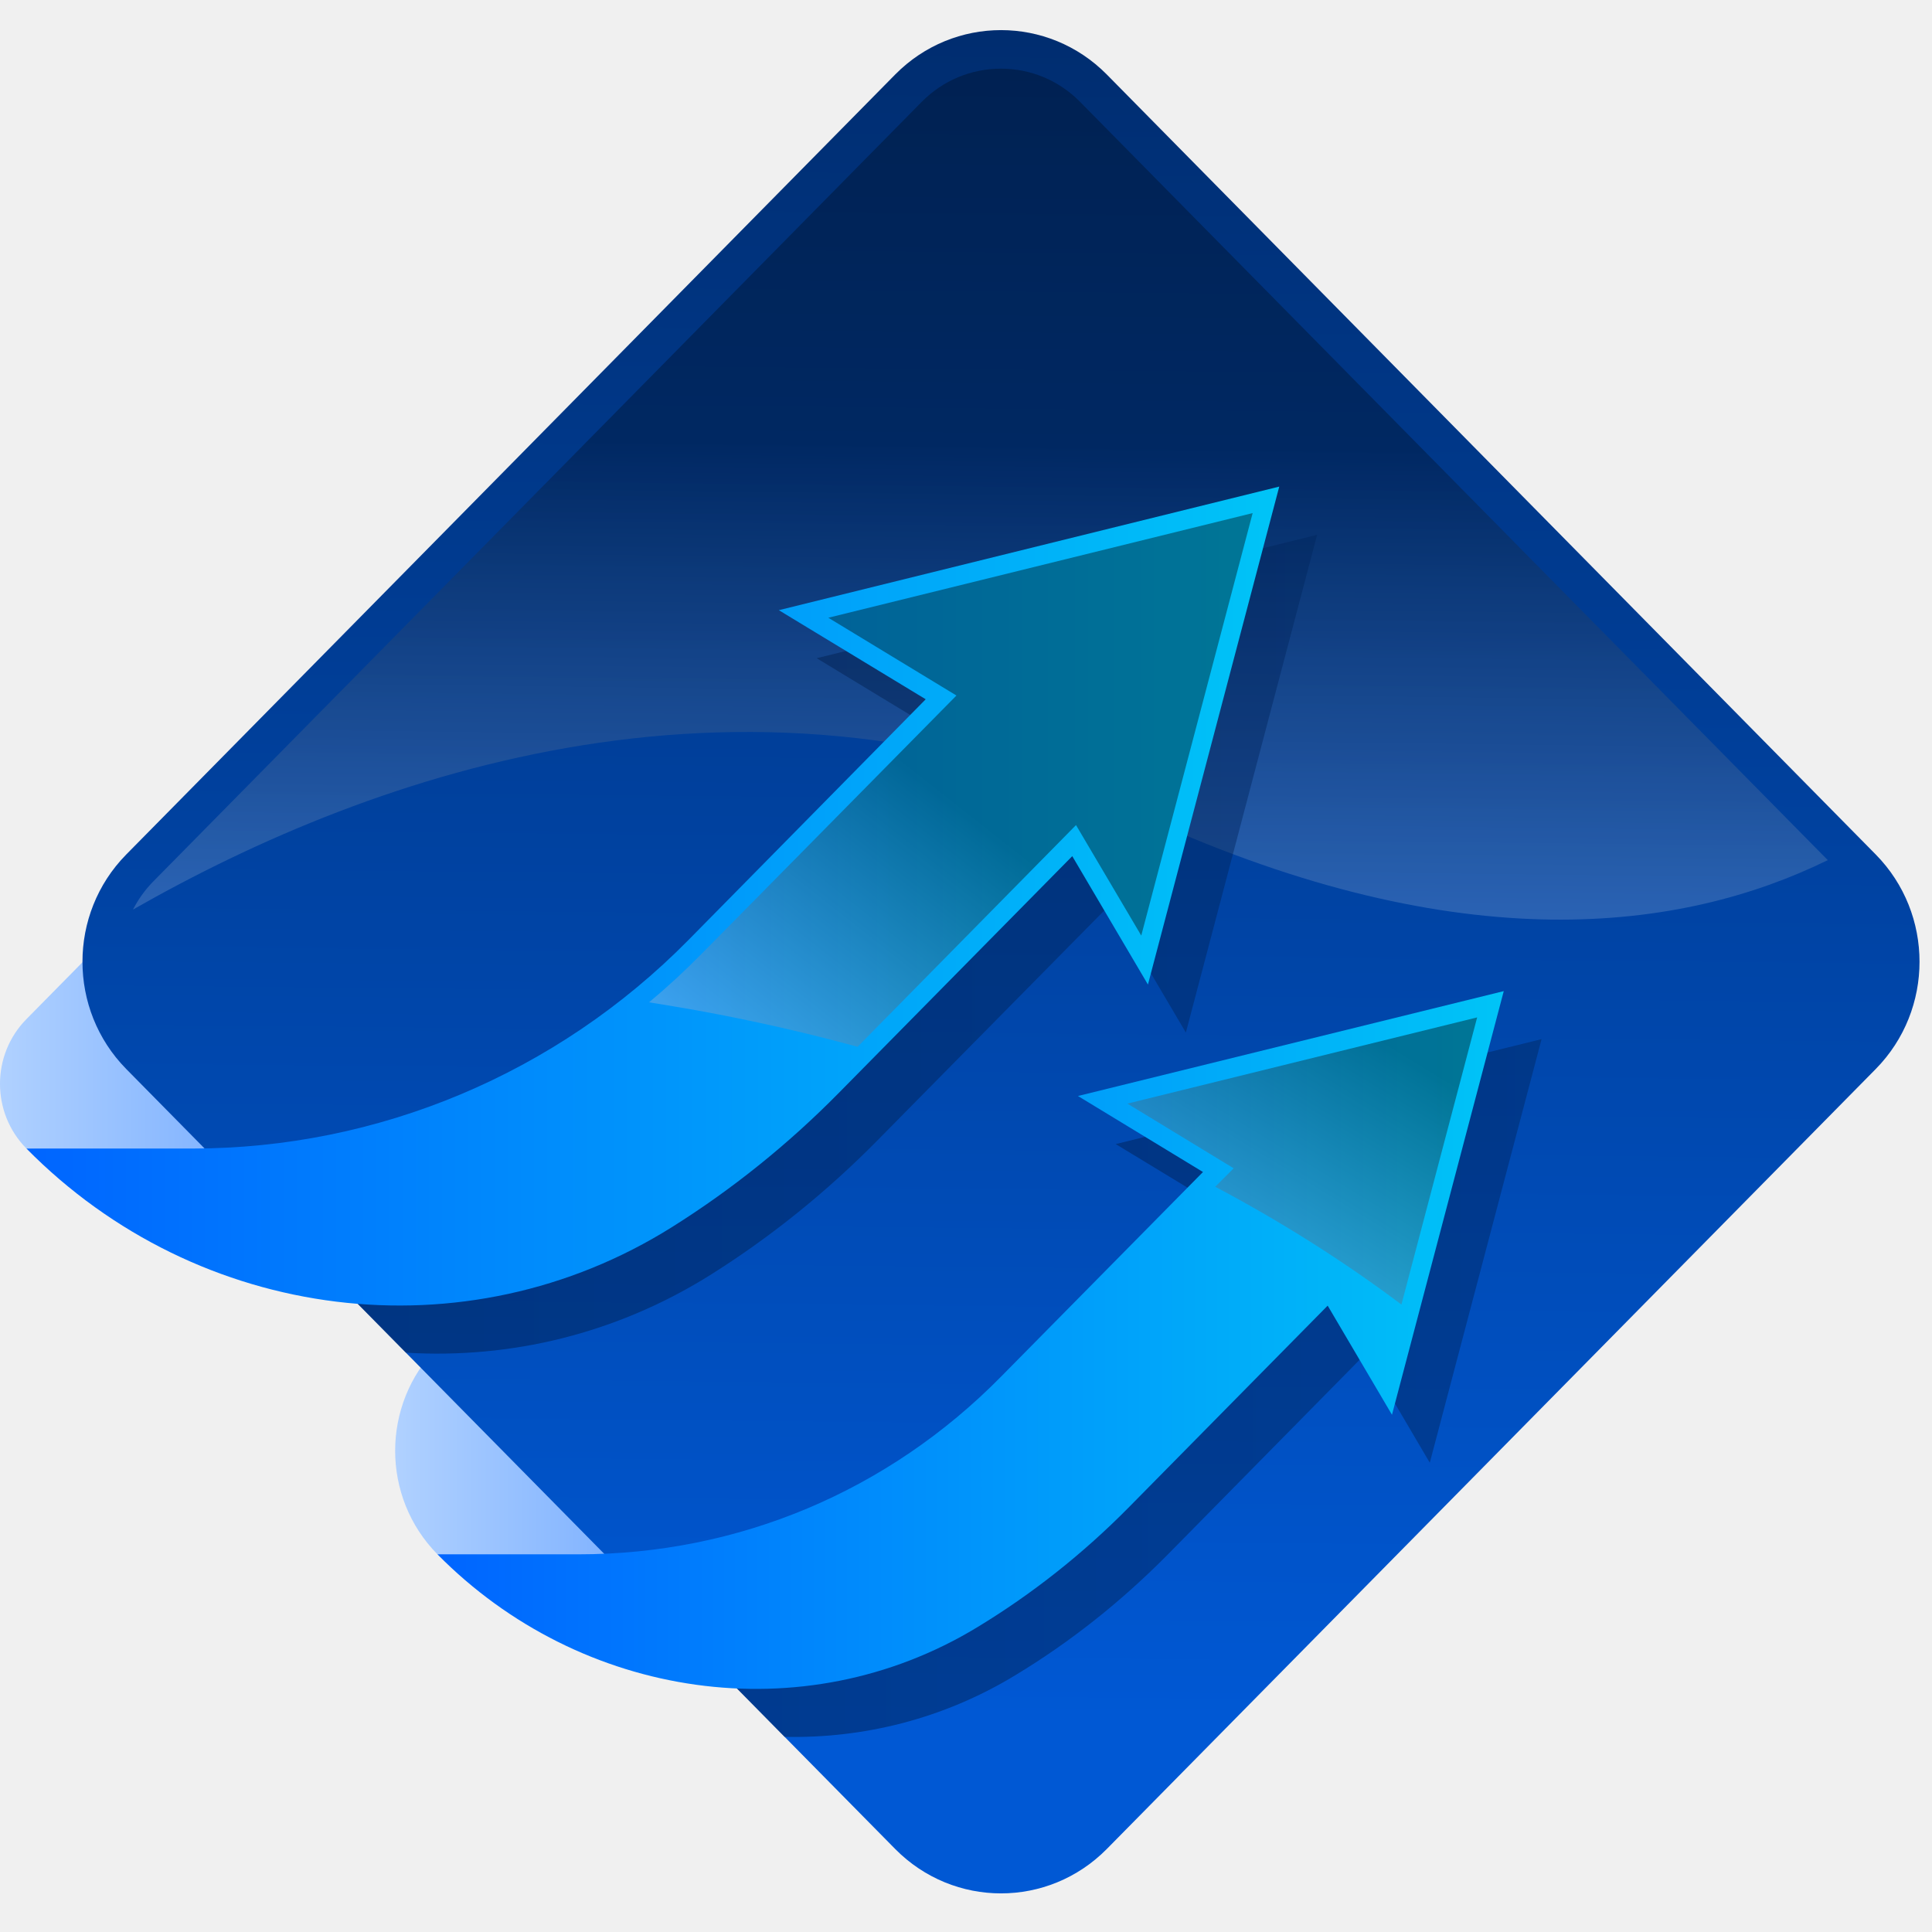
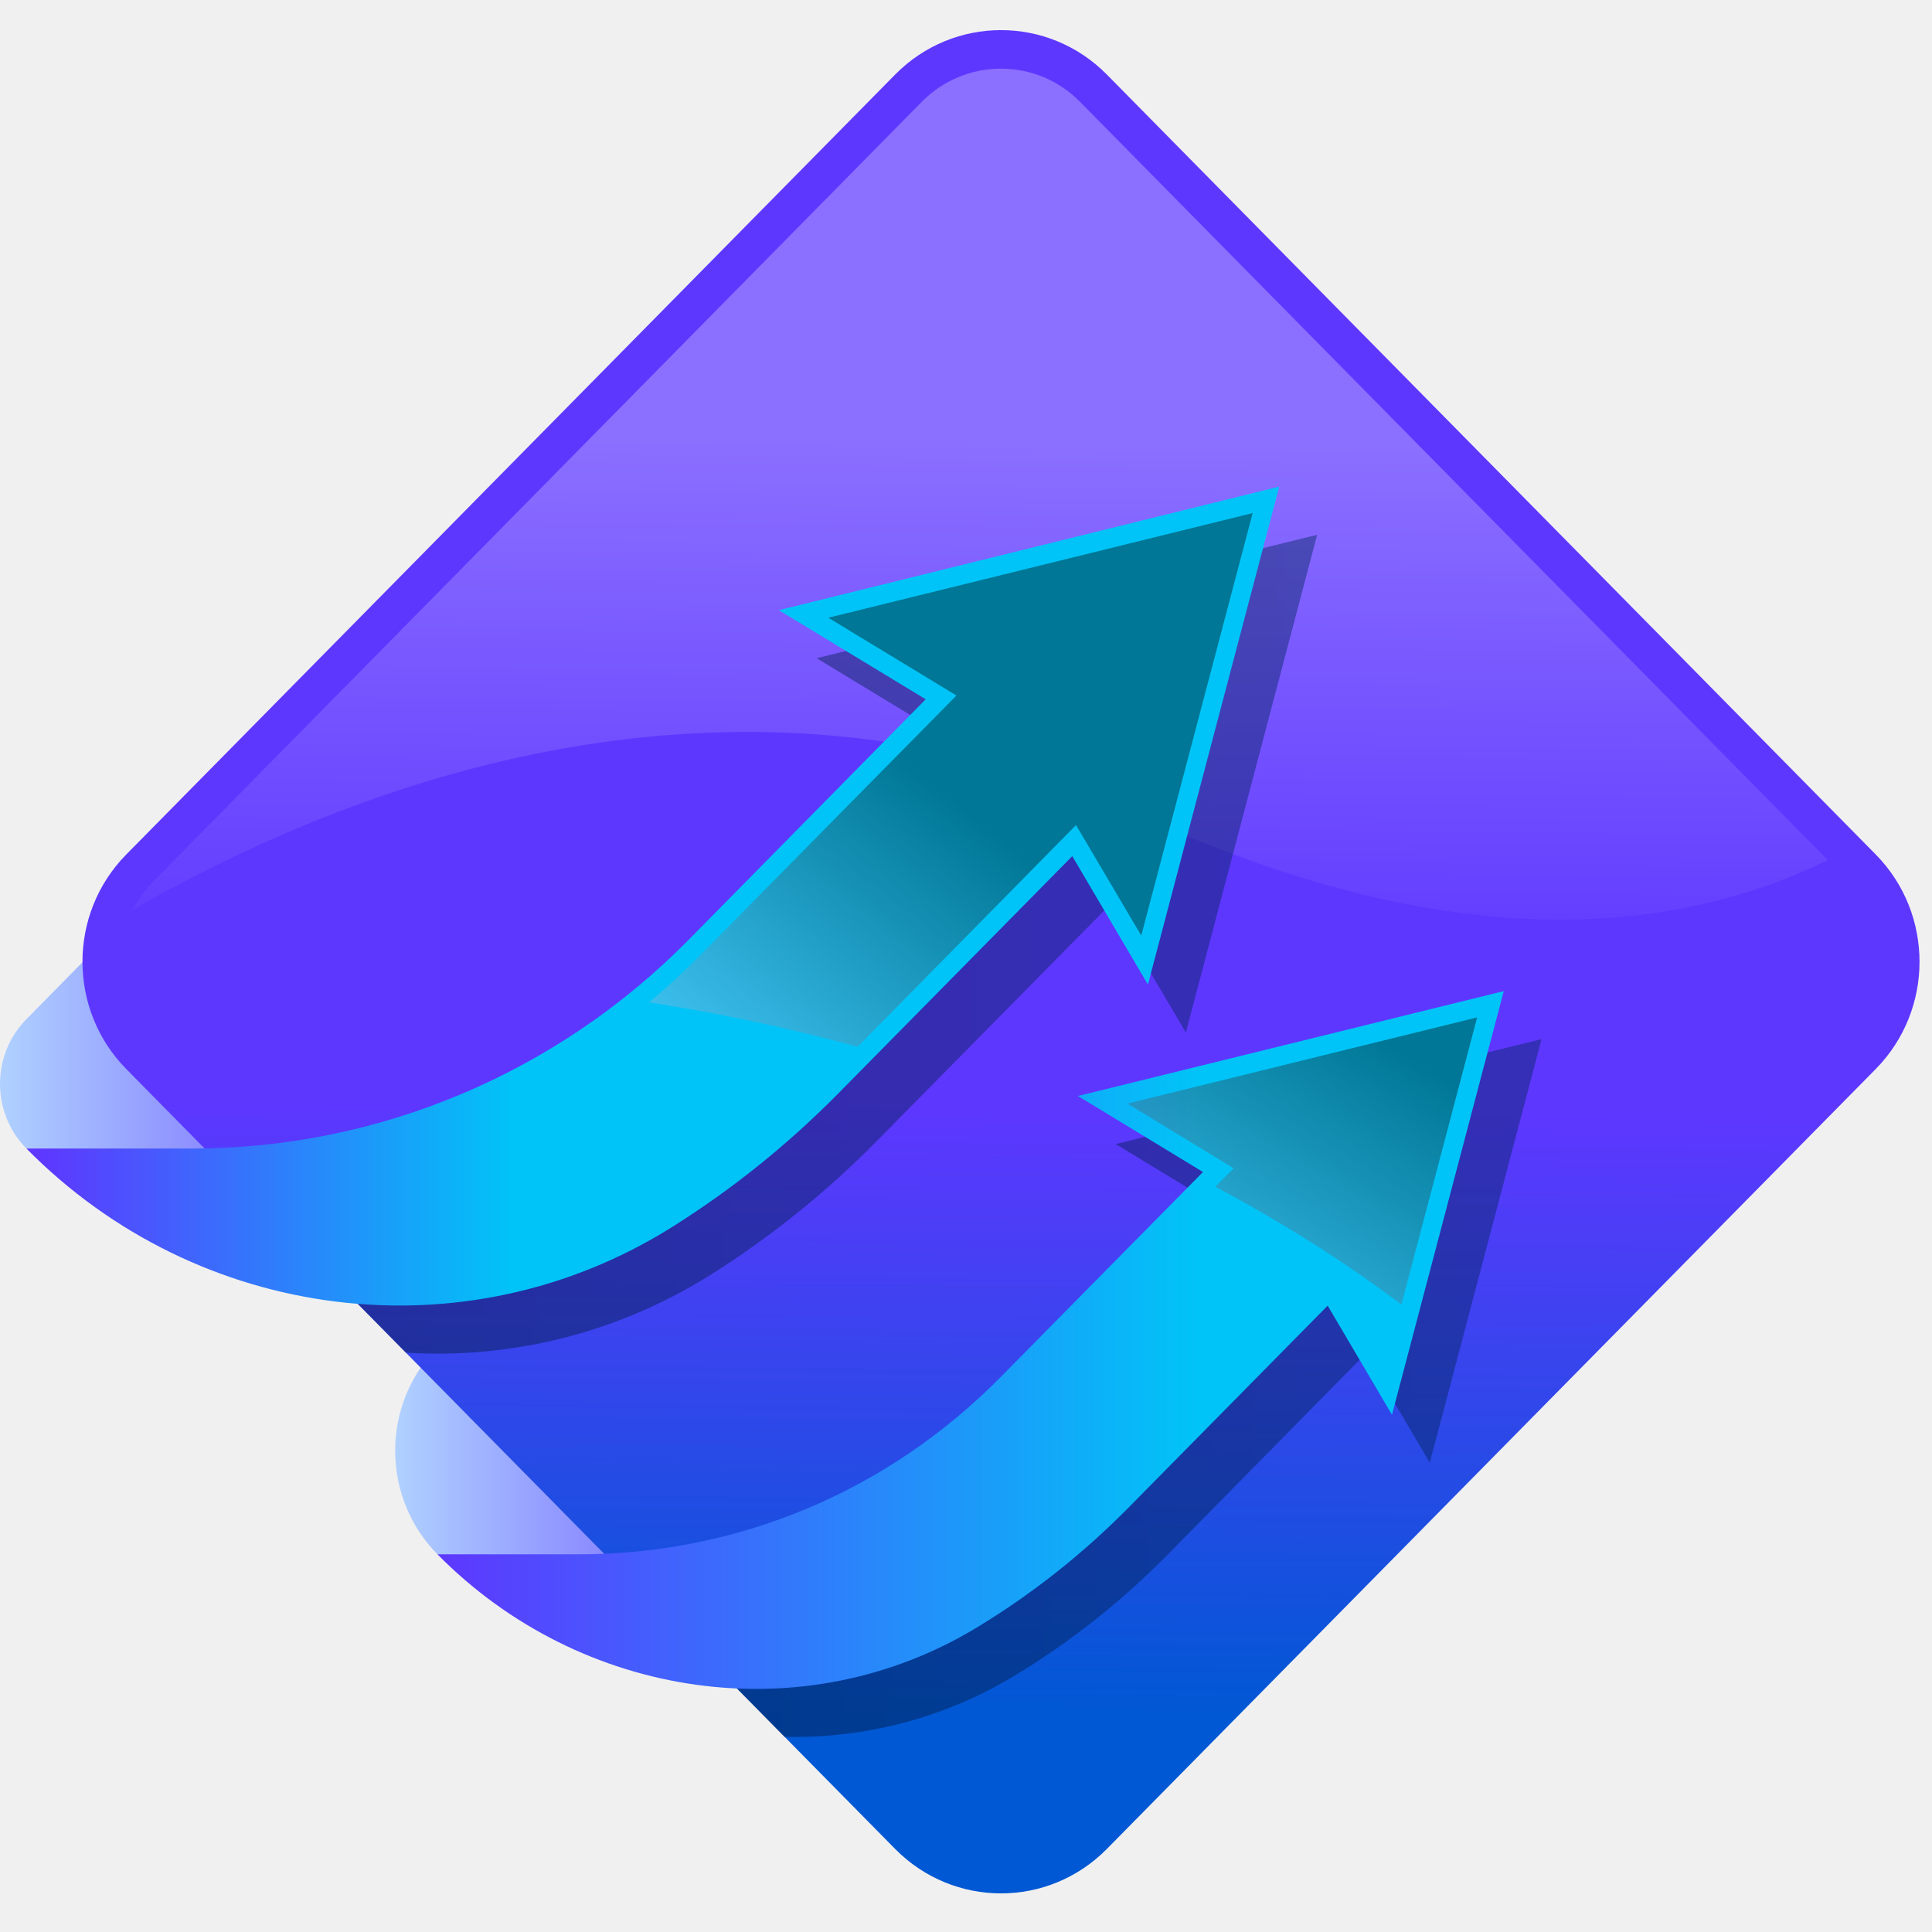
<svg xmlns="http://www.w3.org/2000/svg" width="35" height="35" viewBox="0 0 35 35" fill="none">
-   <path d="M7.925 28.158C6.903 27.122 6.903 25.443 7.925 24.407L9.749 22.557L15.297 28.349L11.826 29.25L7.925 28.158Z" fill="url(#paint0_linear_3363_47878)" />
-   <path d="M0.479 20.807C-0.16 20.16 -0.16 19.11 0.479 18.462L3.05 15.854L8.357 21.237L0.479 20.807Z" fill="url(#paint1_linear_3363_47878)" />
-   <path d="M33.982 19.365L20.049 33.498C18.99 34.568 17.278 34.568 16.219 33.498L2.286 19.365C1.23 18.291 1.23 16.555 2.286 15.481L16.219 1.348C17.278 0.278 18.99 0.278 20.049 1.348L33.982 15.481C35.038 16.555 35.038 18.291 33.982 19.365Z" fill="url(#paint2_linear_3363_47878)" />
-   <path opacity="0.28" d="M33.112 15.582C30.465 16.879 26.474 17.405 20.798 14.836C13.626 11.593 6.809 13.967 2.409 16.478C2.502 16.297 2.622 16.126 2.773 15.972L16.703 1.84C17.085 1.456 17.594 1.244 18.133 1.244C18.673 1.244 19.182 1.456 19.564 1.843L33.112 15.582Z" fill="url(#paint3_linear_3363_47878)" />
-   <g opacity="0.44">
-     <path d="M27.927 18.825L25.902 26.499L24.74 24.523L21.144 28.173C20.305 29.02 19.381 29.753 18.387 30.352C17.094 31.137 15.647 31.496 14.213 31.465L11.79 29.006C14.447 28.856 16.919 27.741 18.817 25.816L22.481 22.103L20.212 20.726L27.927 18.825Z" fill="url(#paint4_linear_3363_47878)" />
-     <path d="M23.861 9.689L21.483 18.706L20.114 16.384L15.889 20.666C14.964 21.604 13.947 22.42 12.864 23.1C11.165 24.163 9.244 24.621 7.353 24.505L4.558 21.67C7.789 21.569 10.866 20.227 13.159 17.901L17.456 13.539L14.795 11.924L23.861 9.689Z" fill="url(#paint5_linear_3363_47878)" />
-   </g>
-   <path d="M27.242 17.955L25.217 25.63L24.052 23.653L20.456 27.3C19.618 28.15 18.693 28.88 17.701 29.481C14.556 31.388 10.516 30.786 7.925 28.158H10.479C13.371 28.158 16.087 27.017 18.132 24.942L21.793 21.232L19.528 19.855L27.242 17.955Z" fill="url(#paint6_linear_3363_47878)" />
-   <path d="M23.175 8.815L20.796 17.836L19.425 15.51L15.199 19.796C14.275 20.734 13.26 21.548 12.175 22.229C8.437 24.576 3.587 23.96 0.479 20.807H3.48C6.852 20.807 10.086 19.448 12.471 17.03L16.77 12.668L14.109 11.054L23.175 8.815Z" fill="url(#paint7_linear_3363_47878)" />
-   <g opacity="0.5">
-     <path opacity="0.78" d="M26.76 18.431L25.388 23.633C24.367 22.866 23.239 22.148 22.015 21.499L22.349 21.165L20.424 19.993L26.76 18.431Z" fill="url(#paint8_linear_3363_47878)" />
-     <path opacity="0.78" d="M22.693 9.295L20.675 16.949L19.493 14.947L15.536 18.964C14.594 18.706 13.625 18.486 12.631 18.305C12.339 18.253 12.046 18.204 11.758 18.158C12.088 17.883 12.408 17.587 12.714 17.276L17.327 12.6L15.006 11.191L22.693 9.295Z" fill="url(#paint9_linear_3363_47878)" />
+   <g clip-path="url(#clip0_1_3)">
+     <path d="M7.925 28.158C6.903 27.122 6.903 25.443 7.925 24.407L9.749 22.557L15.297 28.349L11.826 29.25L7.925 28.158Z" fill="url(#paint0_linear_1_3)" />
+     <path d="M0.479 20.807C-0.16 20.16 -0.16 19.11 0.479 18.462L3.05 15.854L8.357 21.237L0.479 20.807Z" fill="url(#paint1_linear_1_3)" />
+     <path d="M33.982 19.365L20.049 33.498C18.99 34.568 17.278 34.568 16.219 33.498L2.286 19.365C1.23 18.291 1.23 16.555 2.286 15.481L16.219 1.348C17.278 0.278 18.99 0.278 20.049 1.348L33.982 15.481C35.038 16.555 35.038 18.291 33.982 19.365Z" fill="url(#paint2_linear_1_3)" />
+     <path opacity="0.28" d="M33.112 15.582C30.465 16.879 26.474 17.405 20.798 14.836C13.626 11.593 6.809 13.967 2.409 16.478C2.502 16.297 2.622 16.126 2.773 15.972L16.703 1.84C17.085 1.456 17.594 1.244 18.133 1.244C18.673 1.244 19.182 1.456 19.564 1.843L33.112 15.582Z" fill="url(#paint3_linear_1_3)" />
+     <g opacity="0.44">
+       <path d="M27.927 18.825L25.902 26.499L24.74 24.523L21.144 28.173C20.305 29.02 19.381 29.753 18.387 30.352C17.094 31.137 15.647 31.496 14.213 31.465L11.79 29.006C14.447 28.856 16.919 27.741 18.817 25.816L22.481 22.103L20.212 20.726L27.927 18.825Z" fill="url(#paint4_linear_1_3)" />
+       <path d="M23.861 9.689L21.483 18.706L20.114 16.384L15.889 20.666C14.964 21.604 13.947 22.42 12.864 23.1C11.165 24.163 9.244 24.621 7.353 24.505L4.558 21.67C7.789 21.569 10.866 20.227 13.159 17.901L17.456 13.539L14.795 11.924L23.861 9.689Z" fill="url(#paint5_linear_1_3)" />
+     </g>
+     <path d="M27.242 17.955L25.217 25.63L24.052 23.653L20.456 27.3C19.618 28.15 18.693 28.88 17.701 29.481C14.556 31.388 10.516 30.786 7.925 28.158H10.479C13.371 28.158 16.087 27.017 18.132 24.942L21.793 21.232L19.528 19.855L27.242 17.955Z" fill="url(#paint6_linear_1_3)" />
+     <path d="M23.175 8.815L20.796 17.836L19.425 15.51L15.199 19.796C14.275 20.734 13.26 21.548 12.175 22.229C8.437 24.576 3.587 23.96 0.479 20.807H3.48C6.852 20.807 10.086 19.448 12.471 17.03L16.77 12.668L14.109 11.054L23.175 8.815Z" fill="url(#paint7_linear_1_3)" />
+     <g opacity="0.5">
+       <path opacity="0.78" d="M26.76 18.431L25.388 23.633C24.367 22.866 23.239 22.148 22.015 21.499L22.349 21.165L20.424 19.993L26.76 18.431Z" fill="url(#paint8_linear_1_3)" />
+       <path opacity="0.78" d="M22.693 9.295L20.675 16.949L19.493 14.947L15.536 18.964C14.594 18.706 13.625 18.486 12.631 18.305C12.339 18.253 12.046 18.204 11.758 18.158C12.088 17.883 12.408 17.587 12.714 17.276L17.327 12.6L15.006 11.191L22.693 9.295Z" fill="url(#paint9_linear_1_3)" />
+     </g>
  </g>
  <defs>
-     <linearGradient id="paint0_linear_3363_47878" x1="7.159" y1="25.903" x2="15.297" y2="25.903" gradientUnits="userSpaceOnUse">
+     <linearGradient id="paint0_linear_1_3" x1="7.159" y1="25.903" x2="15.297" y2="25.903" gradientUnits="userSpaceOnUse">
      <stop stop-color="#B0D1FF" />
-       <stop offset="1" stop-color="#4F93FF" />
+       <stop offset="1" stop-color="#5E37FF" />
    </linearGradient>
-     <linearGradient id="paint1_linear_3363_47878" x1="-0" y1="18.545" x2="8.357" y2="18.545" gradientUnits="userSpaceOnUse">
+     <linearGradient id="paint1_linear_1_3" x1="-0" y1="18.545" x2="8.357" y2="18.545" gradientUnits="userSpaceOnUse">
      <stop stop-color="#B0D1FF" />
-       <stop offset="1" stop-color="#4F93FF" />
+       <stop offset="1" stop-color="#5E37FF" />
    </linearGradient>
-     <linearGradient id="paint2_linear_3363_47878" x1="18.006" y1="31.096" x2="18.36" y2="-5.689" gradientUnits="userSpaceOnUse">
+     <linearGradient id="paint2_linear_1_3" x1="18.006" y1="31.096" x2="18.36" y2="-5.689" gradientUnits="userSpaceOnUse">
      <stop stop-color="#0058D4" />
+       <stop offset="0.3" stop-color="#5E37FF" />
+     </linearGradient>
+     <linearGradient id="paint3_linear_1_3" x1="17.854" y1="8.043" x2="17.736" y2="17.864" gradientUnits="userSpaceOnUse">
+       <stop stop-color="white" />
+       <stop offset="1" stop-color="#5E37FF" />
+     </linearGradient>
+     <linearGradient id="paint4_linear_1_3" x1="11.79" y1="25.146" x2="27.927" y2="25.146" gradientUnits="userSpaceOnUse">
+       <stop stop-color="#001334" />
      <stop offset="1" stop-color="#00245B" />
    </linearGradient>
-     <linearGradient id="paint3_linear_3363_47878" x1="17.854" y1="8.043" x2="17.736" y2="17.864" gradientUnits="userSpaceOnUse">
+     <linearGradient id="paint5_linear_1_3" x1="4.558" y1="17.106" x2="23.861" y2="17.106" gradientUnits="userSpaceOnUse">
+       <stop stop-color="#001334" />
+       <stop offset="1" stop-color="#00245B" />
+     </linearGradient>
+     <linearGradient id="paint6_linear_1_3" x1="7.925" y1="24.275" x2="27.242" y2="24.275" gradientUnits="userSpaceOnUse">
+       <stop stop-color="#5E37FF" />
+       <stop offset="0.715" stop-color="#00C4F7" />
+     </linearGradient>
+     <linearGradient id="paint7_linear_1_3" x1="0.479" y1="16.233" x2="23.175" y2="16.233" gradientUnits="userSpaceOnUse">
+       <stop offset="0.01" stop-color="#5E37FF" />
+       <stop offset="0.39" stop-color="#00C4F7" />
+     </linearGradient>
+     <linearGradient id="paint8_linear_1_3" x1="24.758" y1="18.693" x2="20.955" y2="24.921" gradientUnits="userSpaceOnUse">
      <stop />
      <stop offset="1" stop-color="#B0D1FF" />
    </linearGradient>
-     <linearGradient id="paint4_linear_3363_47878" x1="11.79" y1="25.146" x2="27.927" y2="25.146" gradientUnits="userSpaceOnUse">
-       <stop stop-color="#001334" />
-       <stop offset="1" stop-color="#00245B" />
-     </linearGradient>
-     <linearGradient id="paint5_linear_3363_47878" x1="4.558" y1="17.106" x2="23.861" y2="17.106" gradientUnits="userSpaceOnUse">
-       <stop stop-color="#001334" />
-       <stop offset="1" stop-color="#00245B" />
-     </linearGradient>
-     <linearGradient id="paint6_linear_3363_47878" x1="7.925" y1="24.275" x2="27.242" y2="24.275" gradientUnits="userSpaceOnUse">
-       <stop stop-color="#0065FF" />
-       <stop offset="1" stop-color="#00C4F7" />
-     </linearGradient>
-     <linearGradient id="paint7_linear_3363_47878" x1="0.479" y1="16.233" x2="23.175" y2="16.233" gradientUnits="userSpaceOnUse">
-       <stop stop-color="#0065FF" />
-       <stop offset="1" stop-color="#00C4F7" />
-     </linearGradient>
-     <linearGradient id="paint8_linear_3363_47878" x1="24.758" y1="18.693" x2="20.955" y2="24.921" gradientUnits="userSpaceOnUse">
+     <linearGradient id="paint9_linear_1_3" x1="17.413" y1="14.629" x2="12.923" y2="20.32" gradientUnits="userSpaceOnUse">
      <stop />
      <stop offset="1" stop-color="#B0D1FF" />
    </linearGradient>
-     <linearGradient id="paint9_linear_3363_47878" x1="17.413" y1="14.629" x2="12.923" y2="20.32" gradientUnits="userSpaceOnUse">
-       <stop />
-       <stop offset="1" stop-color="#B0D1FF" />
-     </linearGradient>
+     <clipPath id="clip0_1_3">
+       <rect width="35" height="35" fill="white" />
+     </clipPath>
  </defs>
</svg>
